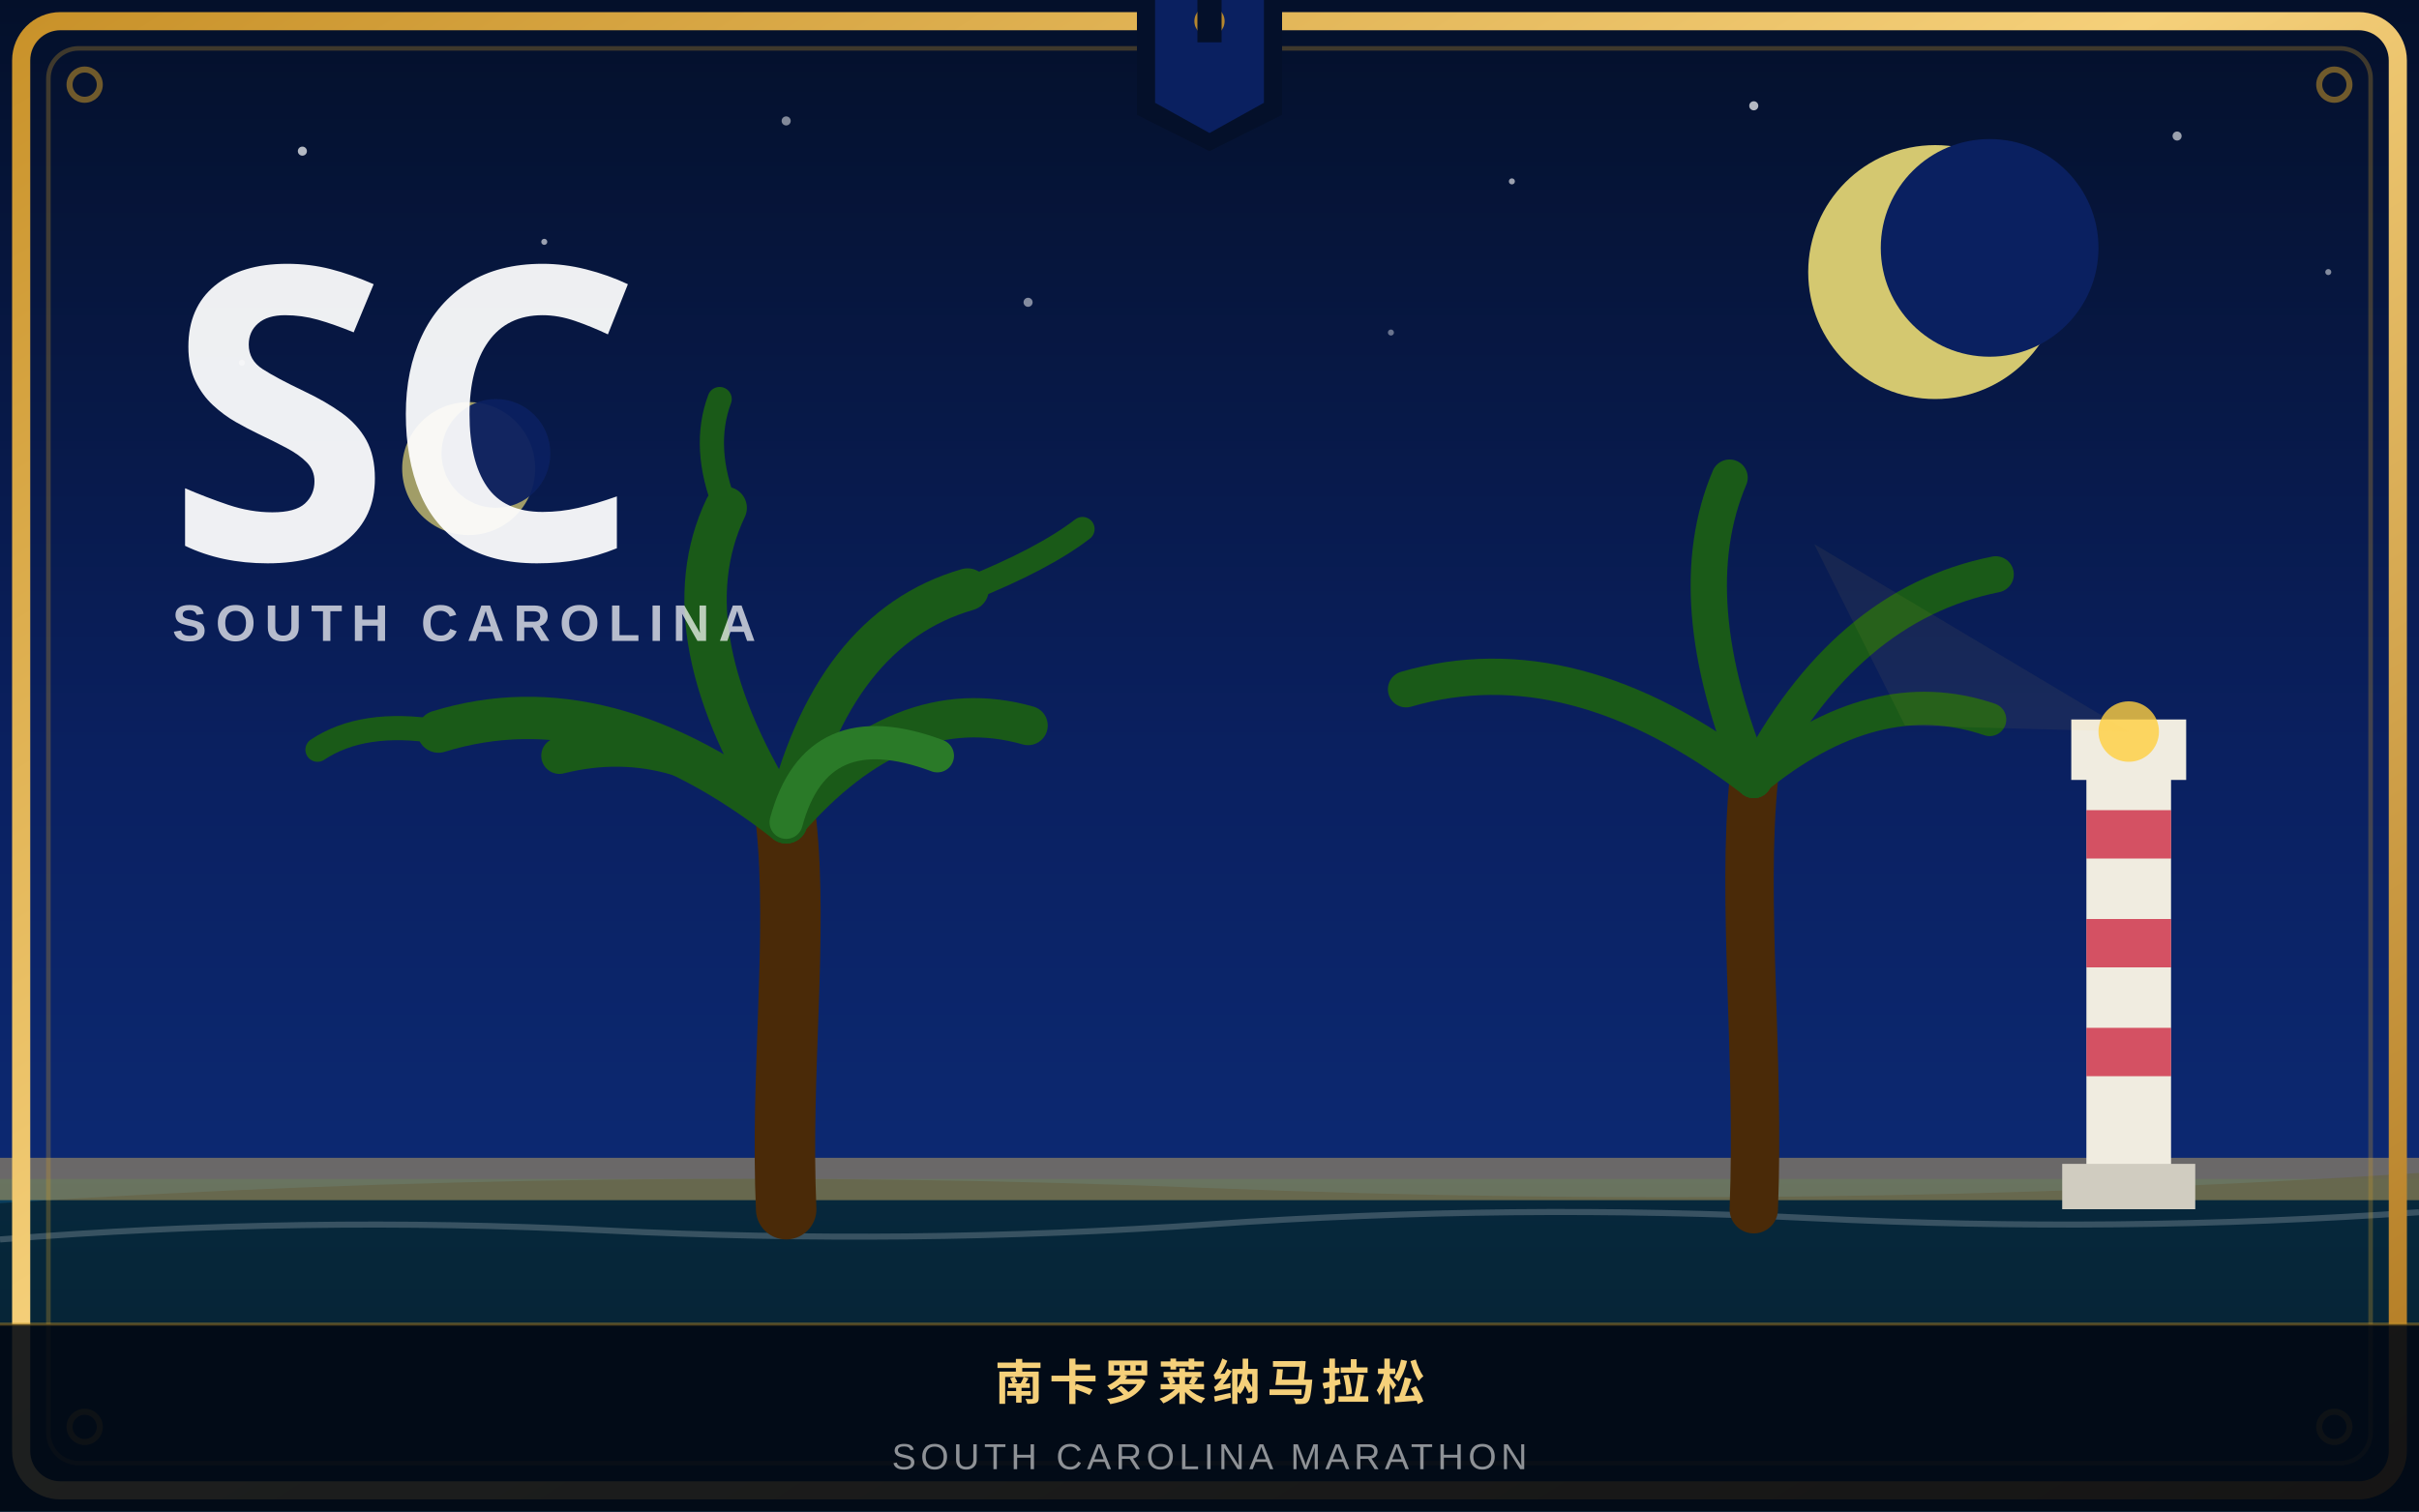
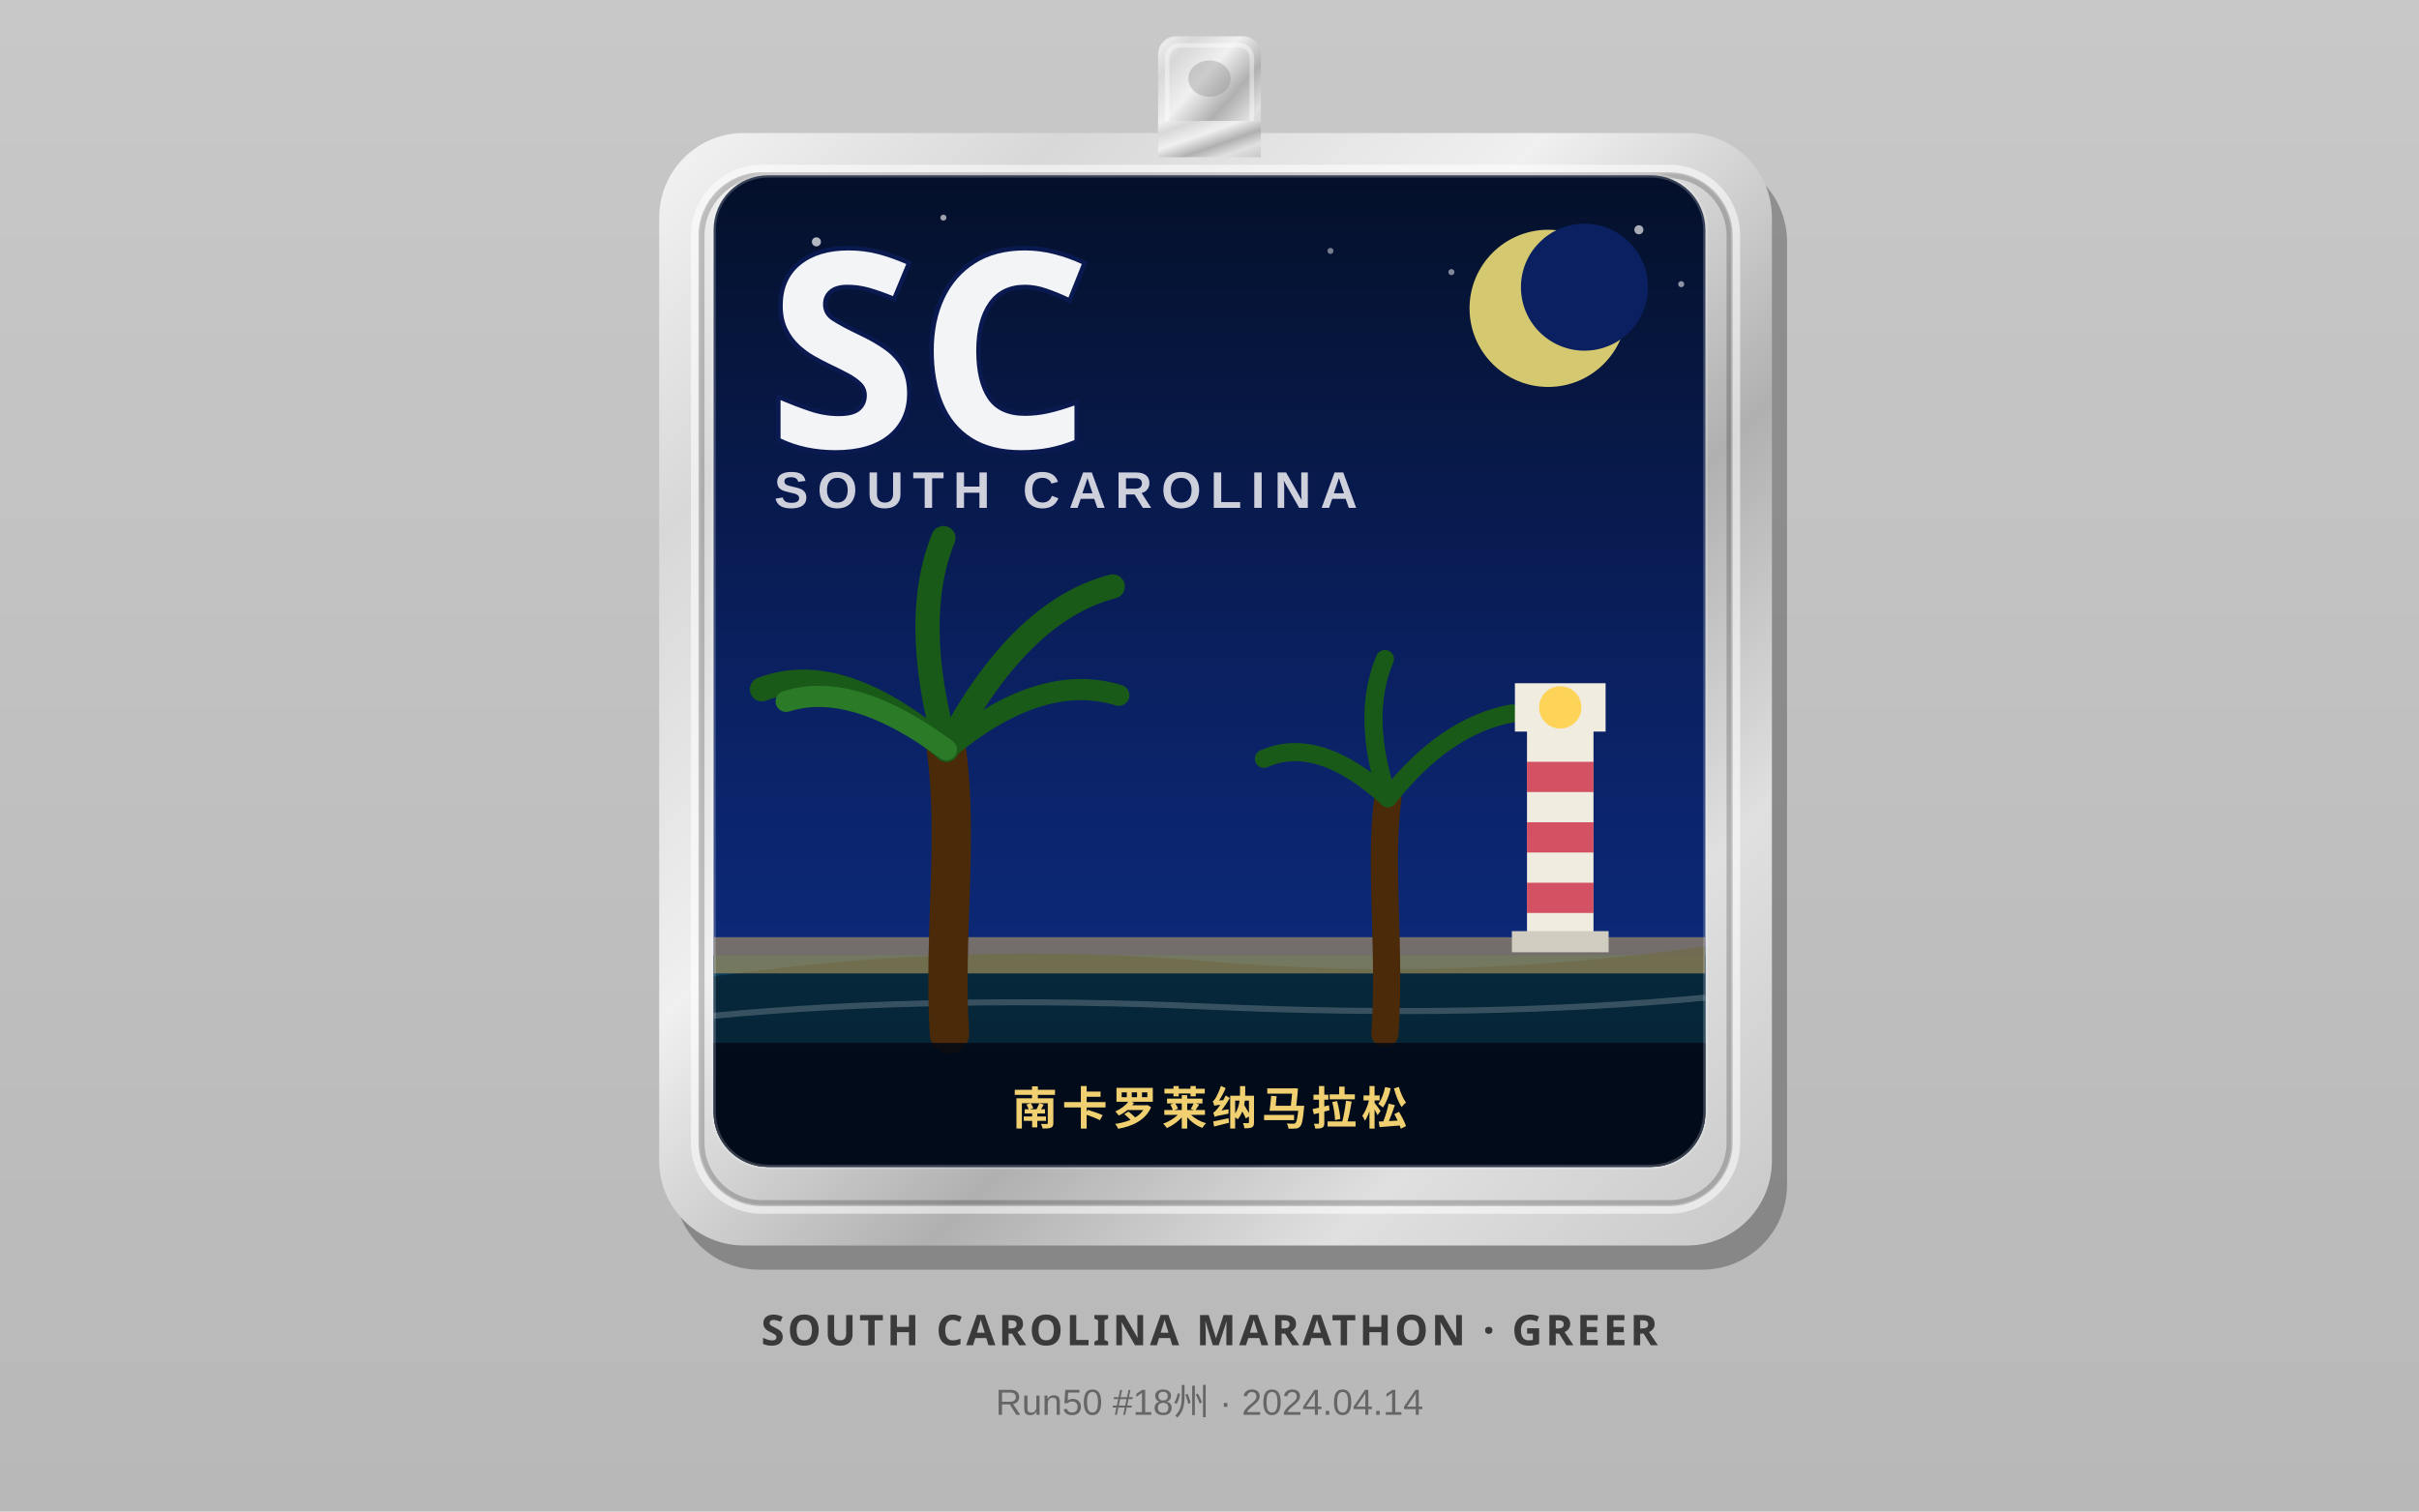
<svg xmlns="http://www.w3.org/2000/svg" viewBox="0 0 800 500">
  <defs>
-     <linearGradient id="sky-sc" x1="0" y1="0" x2="0" y2="1">
+     <linearGradient id="bg" x1="0" y1="0" x2="0" y2="1">
+       <stop offset="0%" stop-color="#c8c8c8" />
+       <stop offset="100%" stop-color="#b8b8b8" />
+     </linearGradient>
+     <linearGradient id="silver" x1="0" y1="0" x2="1" y2="1">
+       <stop offset="0%" stop-color="#f4f4f4" />
+       <stop offset="18%" stop-color="#d8d8d8" />
+       <stop offset="40%" stop-color="#f0f0f0" />
+       <stop offset="62%" stop-color="#b0b0b0" />
+       <stop offset="80%" stop-color="#e0e0e0" />
+       <stop offset="100%" stop-color="#c8c8c8" />
+     </linearGradient>
+     <linearGradient id="sky" x1="0" y1="0" x2="0" y2="1">
      <stop offset="0%" stop-color="#04102a" />
      <stop offset="50%" stop-color="#0a2060" />
-       <stop offset="100%" stop-color="#0e3080" />
+       <stop offset="100%" stop-color="#0e308a" />
    </linearGradient>
-     <linearGradient id="ocean-sc" x1="0" y1="0" x2="0" y2="1">
+     <linearGradient id="ocean" x1="0" y1="0" x2="0" y2="1">
      <stop offset="0%" stop-color="#0a4060" />
      <stop offset="100%" stop-color="#062030" />
    </linearGradient>
-     <linearGradient id="gold-sc" x1="0" y1="0" x2="1" y2="1">
-       <stop offset="0%" stop-color="#c9922a" />
-       <stop offset="45%" stop-color="#f5d07a" />
-       <stop offset="100%" stop-color="#b07820" />
-     </linearGradient>
+     <clipPath id="clip">
+       <rect x="236" y="58" width="328" height="328" rx="18" />
+     </clipPath>
  </defs>
-   <rect width="800" height="500" fill="url(#sky-sc)" />
-   <circle cx="100" cy="50" r="1.5" fill="white" opacity="0.7" />
-   <circle cx="180" cy="80" r="1" fill="white" opacity="0.6" />
-   <circle cx="260" cy="40" r="1.5" fill="white" opacity="0.5" />
-   <circle cx="500" cy="60" r="1" fill="white" opacity="0.6" />
-   <circle cx="580" cy="35" r="1.5" fill="white" opacity="0.7" />
-   <circle cx="650" cy="70" r="1" fill="white" opacity="0.5" />
-   <circle cx="720" cy="45" r="1.5" fill="white" opacity="0.6" />
-   <circle cx="770" cy="90" r="1" fill="white" opacity="0.5" />
-   <circle cx="80" cy="120" r="1" fill="white" opacity="0.4" />
-   <circle cx="340" cy="100" r="1.5" fill="white" opacity="0.5" />
-   <circle cx="460" cy="110" r="1" fill="white" opacity="0.4" />
-   <circle cx="630" cy="105" r="1.5" fill="white" opacity="0.45" />
-   <circle cx="640" cy="90" r="42" fill="#d4c870" />
-   <circle cx="658" cy="82" r="36" fill="#0a2060" />
-   <rect x="0" y="390" width="800" height="110" fill="url(#ocean-sc)" />
-   <path d="M0,398 Q200,385 400,393 Q600,401 800,388 L800,500 L0,500Z" fill="#062030" opacity="0.75" />
-   <path d="M0,410 Q100,402 200,407 Q300,412 400,405 Q500,398 600,403 Q700,408 800,401" fill="none" stroke="rgba(255,255,255,0.2)" stroke-width="2" />
-   <rect x="0" y="383" width="800" height="14" fill="#c8a860" opacity="0.5" />
-   <path d="M260,400 C258,355 264,310 260,272" stroke="#4a2a08" stroke-width="20" fill="none" stroke-linecap="round" />
-   <path d="M260,272 Q200,225 145,242" stroke="#1a5a18" stroke-width="14" fill="none" stroke-linecap="round" />
-   <path d="M260,272 Q220,210 240,168" stroke="#1a5a18" stroke-width="14" fill="none" stroke-linecap="round" />
-   <path d="M260,272 Q275,208 320,195" stroke="#1a5a18" stroke-width="14" fill="none" stroke-linecap="round" />
-   <path d="M260,272 Q298,228 340,240" stroke="#1a5a18" stroke-width="13" fill="none" stroke-linecap="round" />
-   <path d="M260,272 Q225,240 185,250" stroke="#1a5a18" stroke-width="12" fill="none" stroke-linecap="round" />
-   <path d="M260,272 Q270,235 310,250" stroke="#2a7a28" stroke-width="11" fill="none" stroke-linecap="round" />
-   <path d="M145,242 Q120,238 105,248" stroke="#1a5a18" stroke-width="8" fill="none" stroke-linecap="round" />
-   <path d="M240,168 Q232,148 238,132" stroke="#1a5a18" stroke-width="8" fill="none" stroke-linecap="round" />
-   <path d="M320,195 Q345,185 358,175" stroke="#1a5a18" stroke-width="8" fill="none" stroke-linecap="round" />
-   <path d="M580,400 C582,350 576,298 580,258" stroke="#4a2a08" stroke-width="16" fill="none" stroke-linecap="round" />
-   <path d="M580,258 Q520,212 465,228" stroke="#1a5a18" stroke-width="12" fill="none" stroke-linecap="round" />
-   <path d="M580,258 Q555,198 572,158" stroke="#1a5a18" stroke-width="12" fill="none" stroke-linecap="round" />
-   <path d="M580,258 Q610,200 660,190" stroke="#1a5a18" stroke-width="12" fill="none" stroke-linecap="round" />
-   <path d="M580,258 Q620,225 658,238" stroke="#1a5a18" stroke-width="11" fill="none" stroke-linecap="round" />
-   <circle cx="155" cy="155" r="22" fill="#d4c870" opacity="0.75" />
-   <circle cx="164" cy="150" r="18" fill="#0a2060" opacity="0.95" />
-   <rect x="690" y="250" width="28" height="140" fill="#f0ece0" />
-   <rect x="690" y="268" width="28" height="16" fill="#c8102e" opacity="0.7" />
-   <rect x="690" y="304" width="28" height="16" fill="#c8102e" opacity="0.7" />
-   <rect x="690" y="340" width="28" height="16" fill="#c8102e" opacity="0.7" />
-   <rect x="685" y="238" width="38" height="20" fill="#f0ece0" />
-   <circle cx="704" cy="242" r="10" fill="#ffd040" opacity="0.8" />
-   <path d="M704,242 L600,180 L630,240 Z" fill="#ffd040" opacity="0.06" />
-   <rect x="682" y="385" width="44" height="15" fill="#d0ccc0" />
-   <rect x="7" y="7" width="786" height="486" rx="13" ry="13" fill="none" stroke="url(#gold-sc)" stroke-width="6" />
-   <rect x="16" y="16" width="768" height="468" rx="10" ry="10" fill="none" stroke="rgba(200,150,40,0.3)" stroke-width="1.5" />
-   <circle cx="28" cy="28" r="5" fill="none" stroke="rgba(200,150,40,0.55)" stroke-width="2" />
-   <circle cx="772" cy="28" r="5" fill="none" stroke="rgba(200,150,40,0.55)" stroke-width="2" />
-   <circle cx="28" cy="472" r="5" fill="none" stroke="rgba(200,150,40,0.55)" stroke-width="2" />
-   <circle cx="772" cy="472" r="5" fill="none" stroke="rgba(200,150,40,0.55)" stroke-width="2" />
-   <path d="M376,0 L424,0 L424,38 L400,50 L376,38 Z" fill="#04102a" />
-   <path d="M382,0 L418,0 L418,34 L400,44 L382,34 Z" fill="#0a2060" />
-   <circle cx="400" cy="7" r="5" fill="#c9922a" opacity="0.9" />
-   <rect x="396" y="0" width="8" height="14" fill="#04102a" />
-   <text x="55" y="185" font-family="'Arial Black','Franklin Gothic Heavy',sans-serif" font-size="135" font-weight="900" fill="white" fill-opacity="0.93" letter-spacing="-3">SC</text>
-   <text x="57" y="212" font-family="Arial,sans-serif" font-size="17" font-weight="600" fill="white" fill-opacity="0.7" letter-spacing="3">SOUTH CAROLINA</text>
-   <rect x="0" y="438" width="800" height="62" fill="rgba(2,8,20,0.88)" />
-   <line x1="0" y1="438" x2="800" y2="438" stroke="rgba(200,150,40,0.4)" stroke-width="1" />
-   <text x="400" y="463" font-family="'Arial Black',sans-serif" font-size="16" font-weight="900" fill="#f5d07a" text-anchor="middle" letter-spacing="2">南卡罗莱纳马拉松</text>
-   <text x="400" y="486" font-family="Arial,sans-serif" font-size="12" fill="rgba(255,255,255,0.55)" text-anchor="middle" letter-spacing="1.5">SOUTH CAROLINA MARATHON</text>
+   <rect width="800" height="500" fill="url(#bg)" />
+   <rect x="218" y="44" width="368" height="368" rx="28" fill="rgba(0,0,0,0.28)" transform="translate(5,8)" />
+   <rect x="218" y="44" width="368" height="368" rx="28" fill="url(#silver)" />
+   <rect x="230" y="56" width="344" height="344" rx="22" fill="none" stroke="rgba(255,255,255,0.55)" stroke-width="3" />
+   <rect x="232" y="58" width="340" height="340" rx="20" fill="none" stroke="rgba(0,0,0,0.2)" stroke-width="2" />
+   <g clip-path="url(#clip)">
+     <rect x="236" y="58" width="328" height="328" fill="url(#sky)" />
+     <circle cx="270" cy="80" r="1.5" fill="white" opacity="0.7" />
+     <circle cx="312" cy="72" r="1" fill="white" opacity="0.6" />
+     <circle cx="480" cy="90" r="1" fill="white" opacity="0.5" />
+     <circle cx="542" cy="76" r="1.5" fill="white" opacity="0.65" />
+     <circle cx="556" cy="94" r="1" fill="white" opacity="0.55" />
+     <circle cx="440" cy="83" r="1" fill="white" opacity="0.45" />
+     <circle cx="512" cy="102" r="26" fill="#d4c870" />
+     <circle cx="524" cy="95" r="21" fill="#0a2060" />
+     <rect x="236" y="316" width="328" height="70" fill="url(#ocean)" />
+     <path d="M236,323 Q320,311 400,318 Q480,325 564,313 L564,386 L236,386Z" fill="#062030" opacity="0.75" />
+     <path d="M236,336 Q310,329 400,333 Q490,337 564,330" fill="none" stroke="rgba(255,255,255,0.2)" stroke-width="2" />
+     <rect x="236" y="310" width="328" height="12" fill="#c8a860" opacity="0.55" />
+     <path d="M314,342 C312,310 317,278 313,248" stroke="#4a2a08" stroke-width="13" fill="none" stroke-linecap="round" />
+     <path d="M313,248 Q278,218 252,228" stroke="#1a5a18" stroke-width="8" fill="none" stroke-linecap="round" />
+     <path d="M313,248 Q301,205 312,178" stroke="#1a5a18" stroke-width="8" fill="none" stroke-linecap="round" />
+     <path d="M313,248 Q337,202 368,194" stroke="#1a5a18" stroke-width="8" fill="none" stroke-linecap="round" />
+     <path d="M313,248 Q344,222 370,230" stroke="#1a5a18" stroke-width="7" fill="none" stroke-linecap="round" />
+     <path d="M313,248 Q282,225 260,232" stroke="#2a7a28" stroke-width="7" fill="none" stroke-linecap="round" />
+     <path d="M458,342 C460,314 456,286 459,264" stroke="#4a2a08" stroke-width="9" fill="none" stroke-linecap="round" />
+     <path d="M459,264 Q436,243 418,251" stroke="#1a5a18" stroke-width="6" fill="none" stroke-linecap="round" />
+     <path d="M459,264 Q450,237 458,218" stroke="#1a5a18" stroke-width="6" fill="none" stroke-linecap="round" />
+     <path d="M459,264 Q478,240 500,236" stroke="#1a5a18" stroke-width="6" fill="none" stroke-linecap="round" />
+     <rect x="505" y="238" width="22" height="72" fill="#f0ece0" />
+     <rect x="505" y="252" width="22" height="10" fill="#c8102e" opacity="0.7" />
+     <rect x="505" y="272" width="22" height="10" fill="#c8102e" opacity="0.7" />
+     <rect x="505" y="292" width="22" height="10" fill="#c8102e" opacity="0.7" />
+     <rect x="501" y="226" width="30" height="16" fill="#f0ece0" />
+     <circle cx="516" cy="234" r="7" fill="#ffd040" opacity="0.85" />
+     <rect x="500" y="308" width="32" height="7" fill="#d0ccc0" />
+     <rect x="236" y="345" width="328" height="41" fill="rgba(2,8,22,0.85)" />
+     <text x="254" y="148" font-family="'Arial Black',Impact,sans-serif" font-size="90" font-weight="900" fill="white" fill-opacity="0.95" stroke="#0a1a50" stroke-width="3" paint-order="stroke">SC</text>
+     <text x="256" y="168" font-family="Arial,sans-serif" font-size="17" font-weight="700" fill="white" fill-opacity="0.8" stroke="#0a1a50" stroke-width="1" paint-order="stroke" letter-spacing="3">SOUTH CAROLINA</text>
+     <text x="400" y="372" font-family="'Arial Black',sans-serif" font-size="15" font-weight="900" fill="#f0d070" text-anchor="middle" letter-spacing="1.5">南卡罗莱纳马拉松</text>
+   </g>
+   <rect x="236" y="58" width="328" height="328" rx="18" fill="none" stroke="rgba(255,255,255,0.2)" stroke-width="1.5" />
+   <rect x="383" y="12" width="34" height="38" rx="6" fill="url(#silver)" />
+   <rect x="386" y="15" width="28" height="32" rx="4" fill="none" stroke="rgba(255,255,255,0.4)" stroke-width="1.5" />
+   <rect x="383" y="40" width="34" height="12" fill="url(#silver)" />
+   <ellipse cx="400" cy="26" rx="7" ry="6" fill="#888" opacity="0.35" />
+   <text x="400" y="445" font-family="'Arial Black',sans-serif" font-size="14" font-weight="900" fill="#3a3a3a" text-anchor="middle" letter-spacing="1">SOUTH CAROLINA MARATHON · GREER</text>
+   <text x="400" y="468" font-family="Arial,sans-serif" font-size="12" fill="#666" text-anchor="middle">Run50 #18州 · 2024.04.14</text>
</svg>
